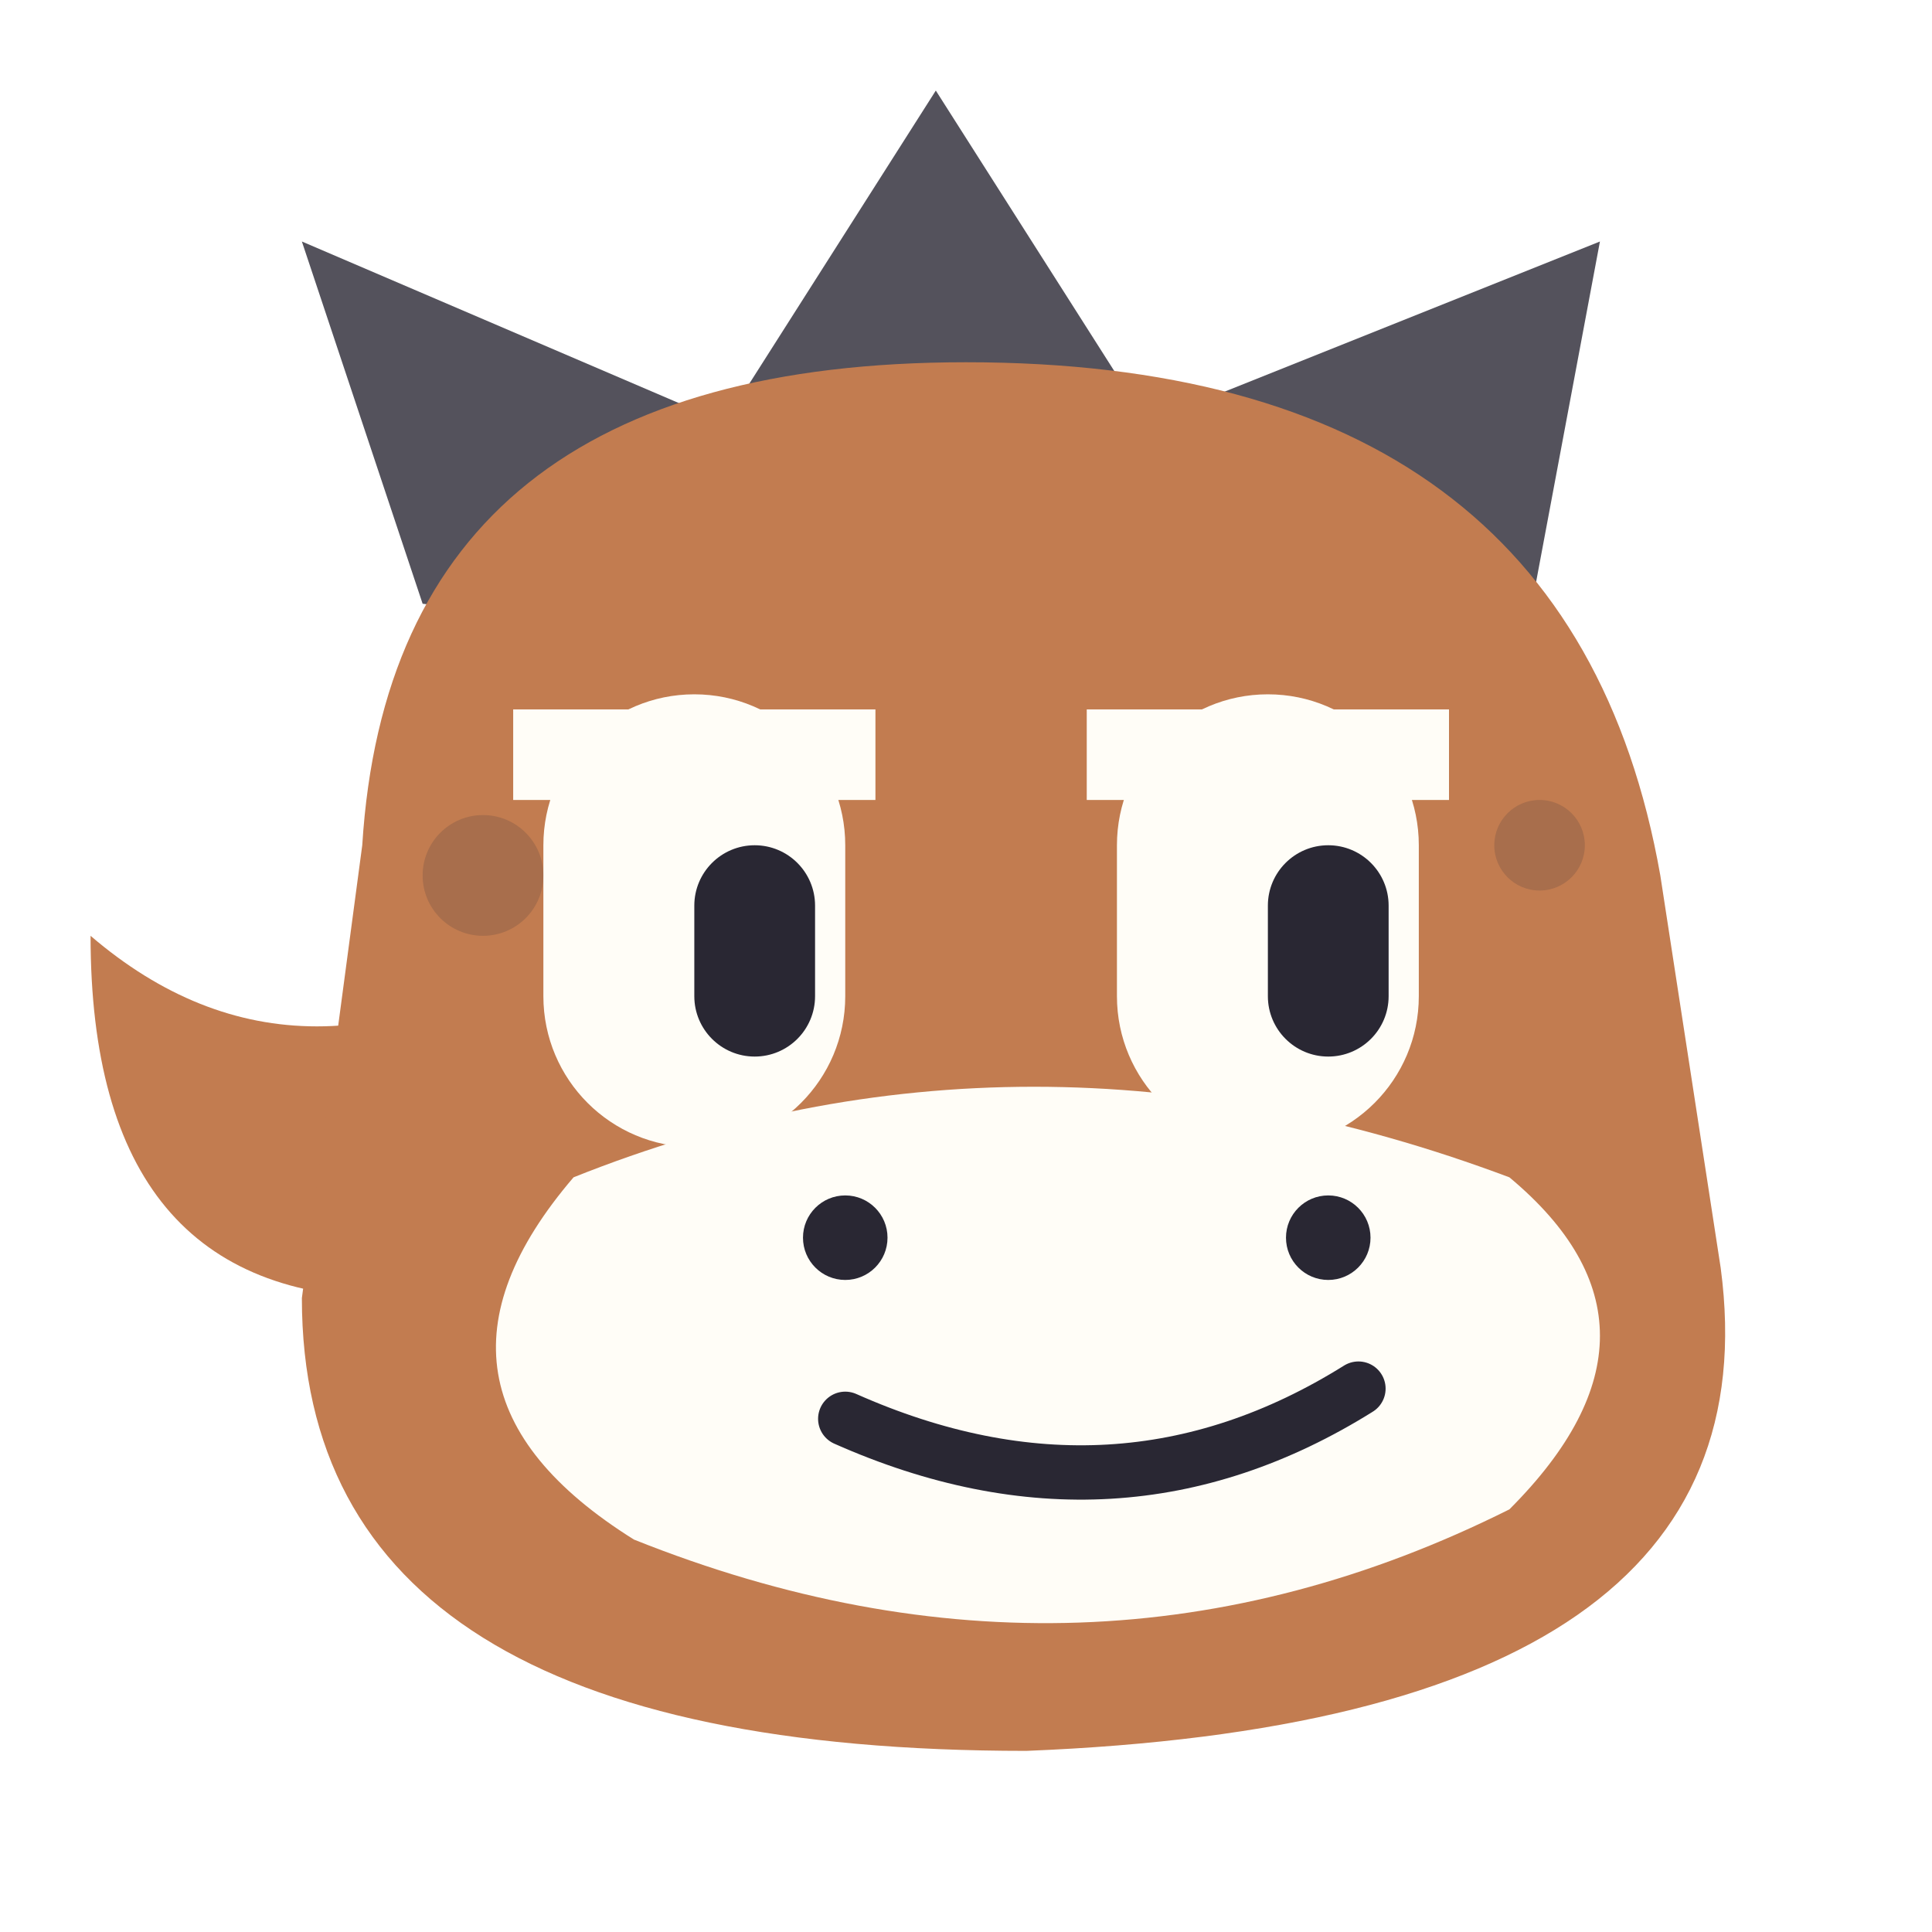
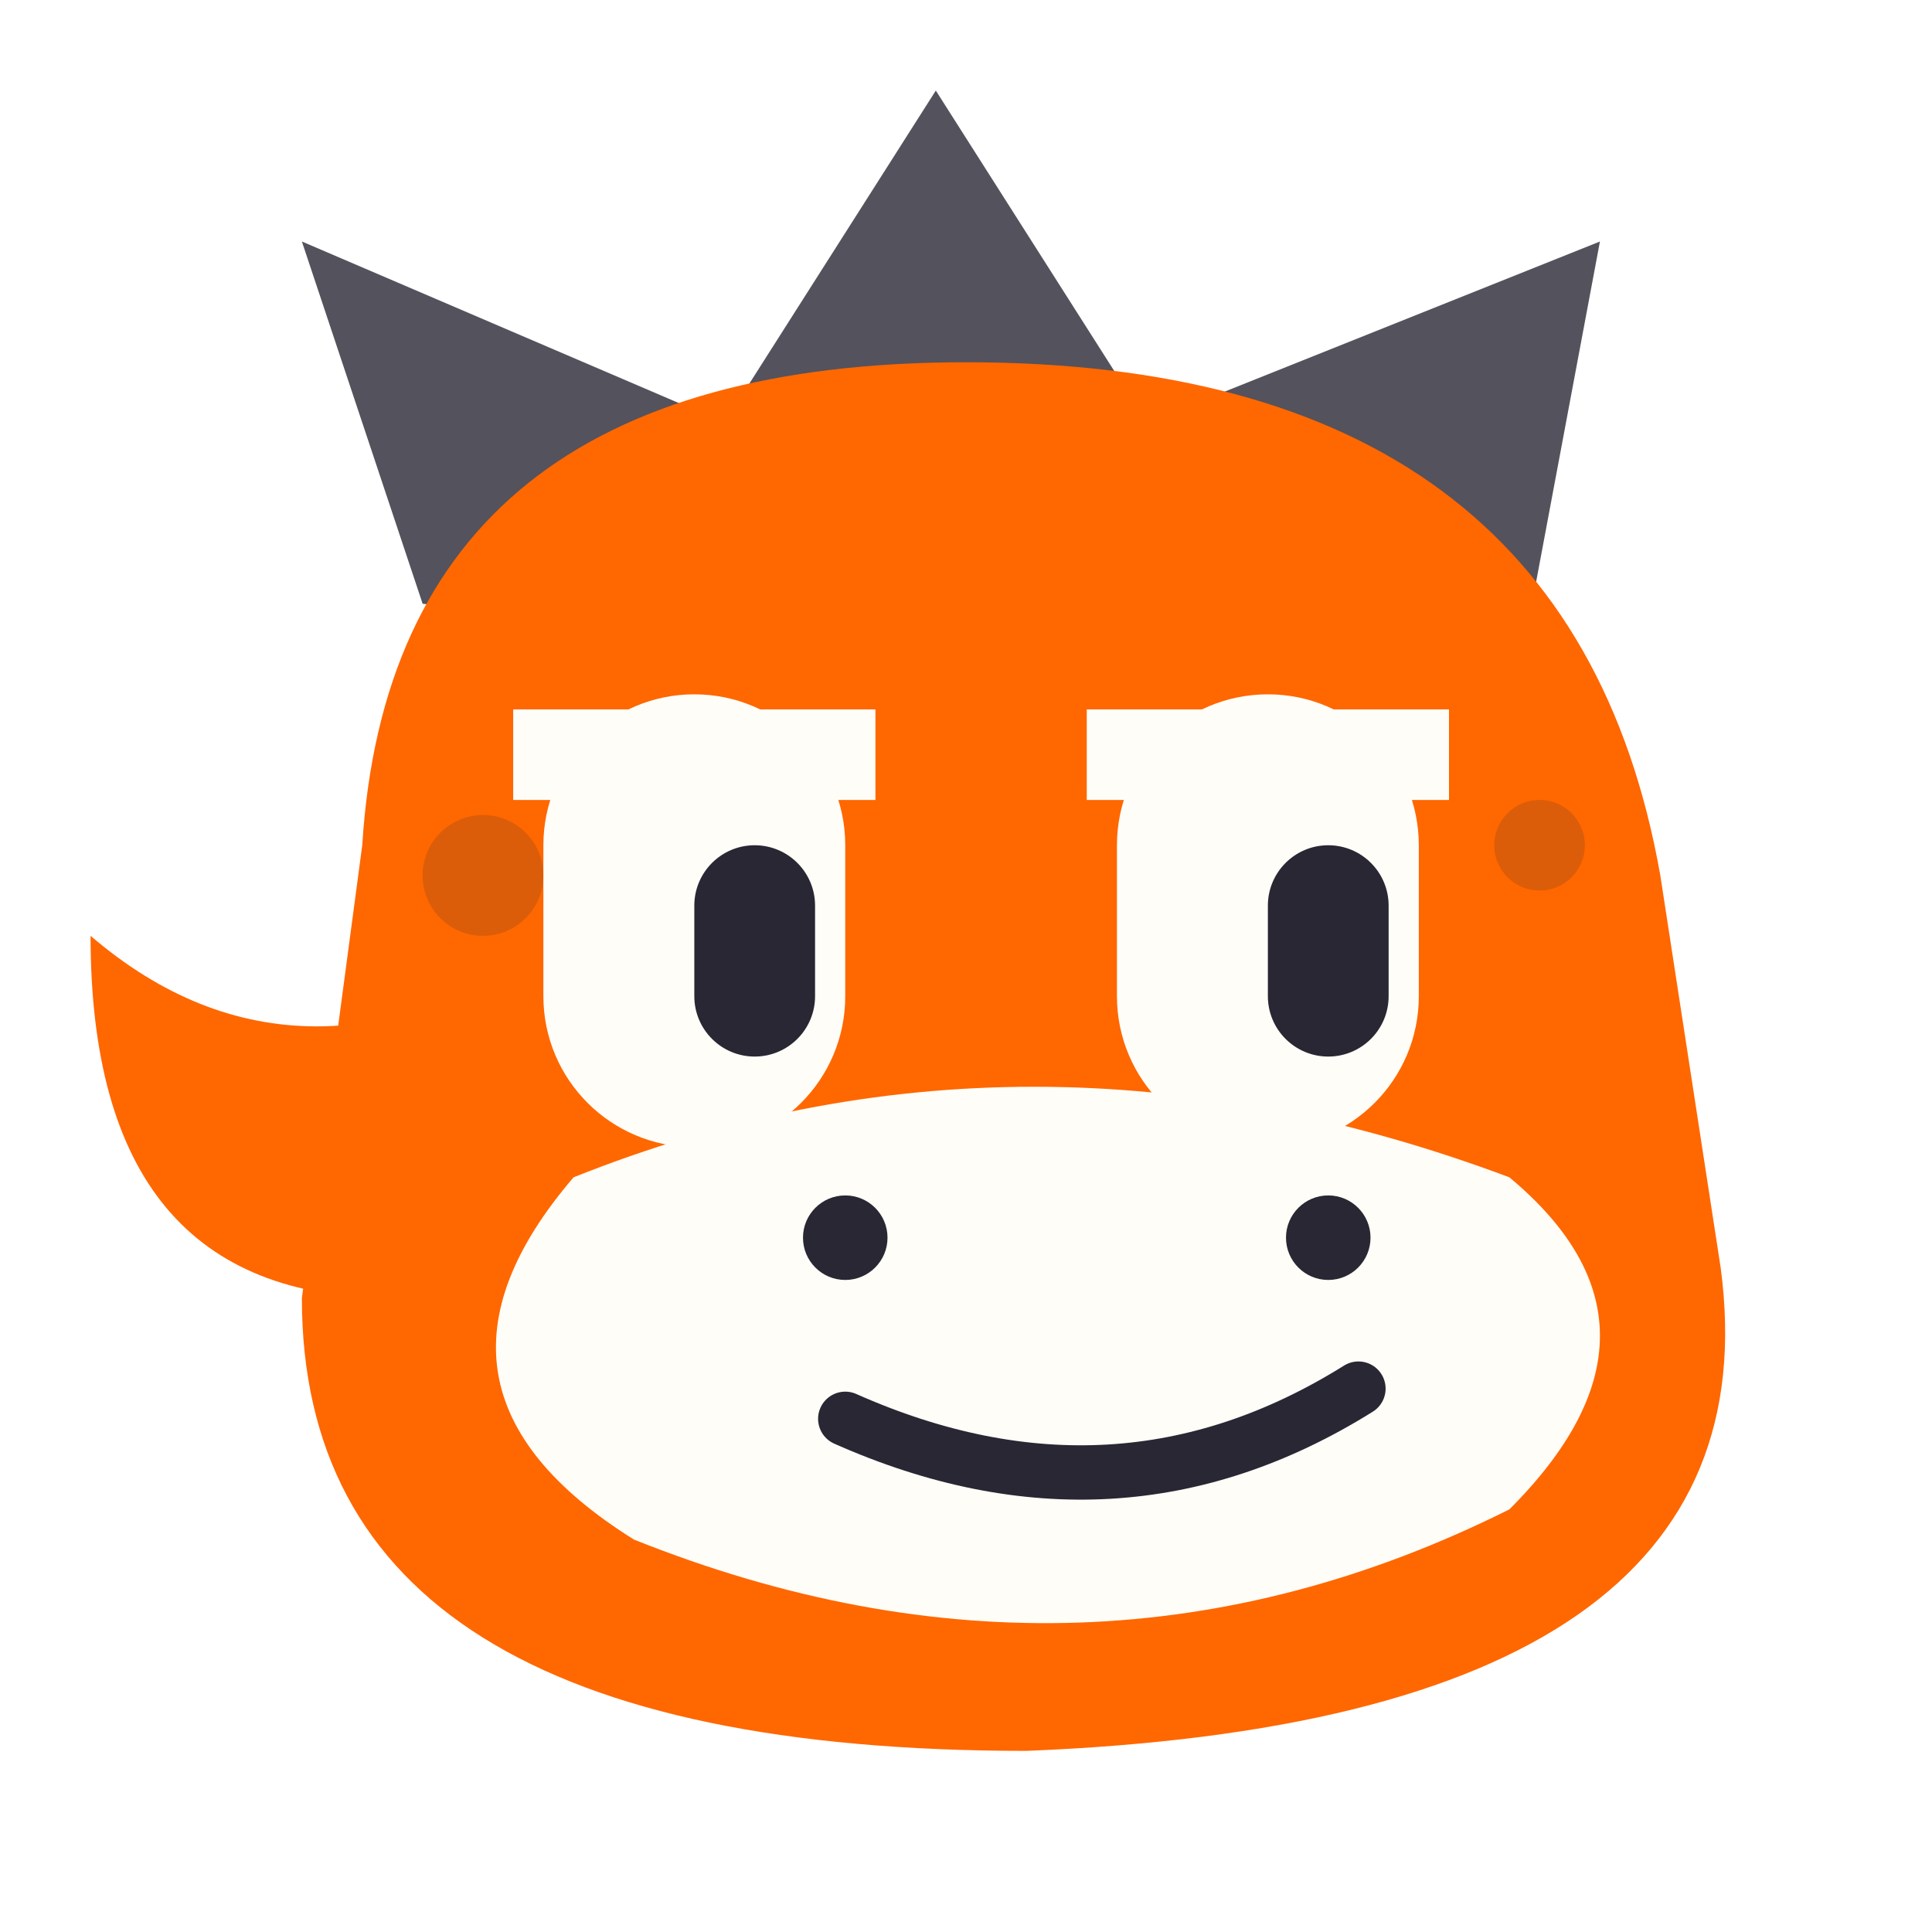
<svg xmlns="http://www.w3.org/2000/svg" viewBox="0 0 64 64" width="512" height="512" data-avatar-theme="dinosaurs" data-avatar-shape="arch" aria-hidden="true" focusable="false">
-   <path d="M13 43Q3 43 3 31Q10 37 19 31" fill="#C27C50" />
+   <path d="M13 43Q3 43 3 31Q10 37 19 31" fill="#FF6700" />
  <g fill="#292733" opacity=".8">
    <path d="M14 20L10 8L24 14L31 3L38 14L53 8L50 24Z" />
  </g>
-   <path d="M12 28Q13 12 32 12Q52 12 55 29L57 42Q59 57 34 58Q10 58 10 43Z" fill="#C27C50" />
+   <path d="M12 28Q13 12 32 12Q52 12 55 29L57 42Q59 57 34 58Q10 58 10 43Z" fill="#FF6700" />
  <g class="avatar-eyes" transform="rotate(0 32 31)">
    <rect x="18" y="23" width="10" height="15" rx="5" fill="#fffdf7" />
    <rect x="37" y="23" width="10" height="15" rx="5" fill="#fffdf7" />
    <g fill="#292733">
      <rect x="23" y="28" width="4" height="7" rx="2" />
      <rect x="42" y="28" width="4" height="7" rx="2" />
    </g>
    <path d="M17 25H29M36 25H48" stroke="#fffdf7" stroke-width="3" />
  </g>
  <path d="M19 39Q34 33 50 39Q56 44 50 50Q36 57 21 51Q13 46 19 39Z" fill="#fffdf7" />
  <g fill="#292733">
    <circle cx="28" cy="41" r="1.4" />
    <circle cx="44" cy="41" r="1.4" />
  </g>
  <path d="M28 47Q37 51 45 46" fill="none" stroke="#292733" stroke-width="1.8" stroke-linecap="round" />
  <g fill="#292733" opacity=".17">
    <circle cx="16" cy="29" r="2" />
    <circle cx="51" cy="28" r="1.5" />
  </g>
</svg>
